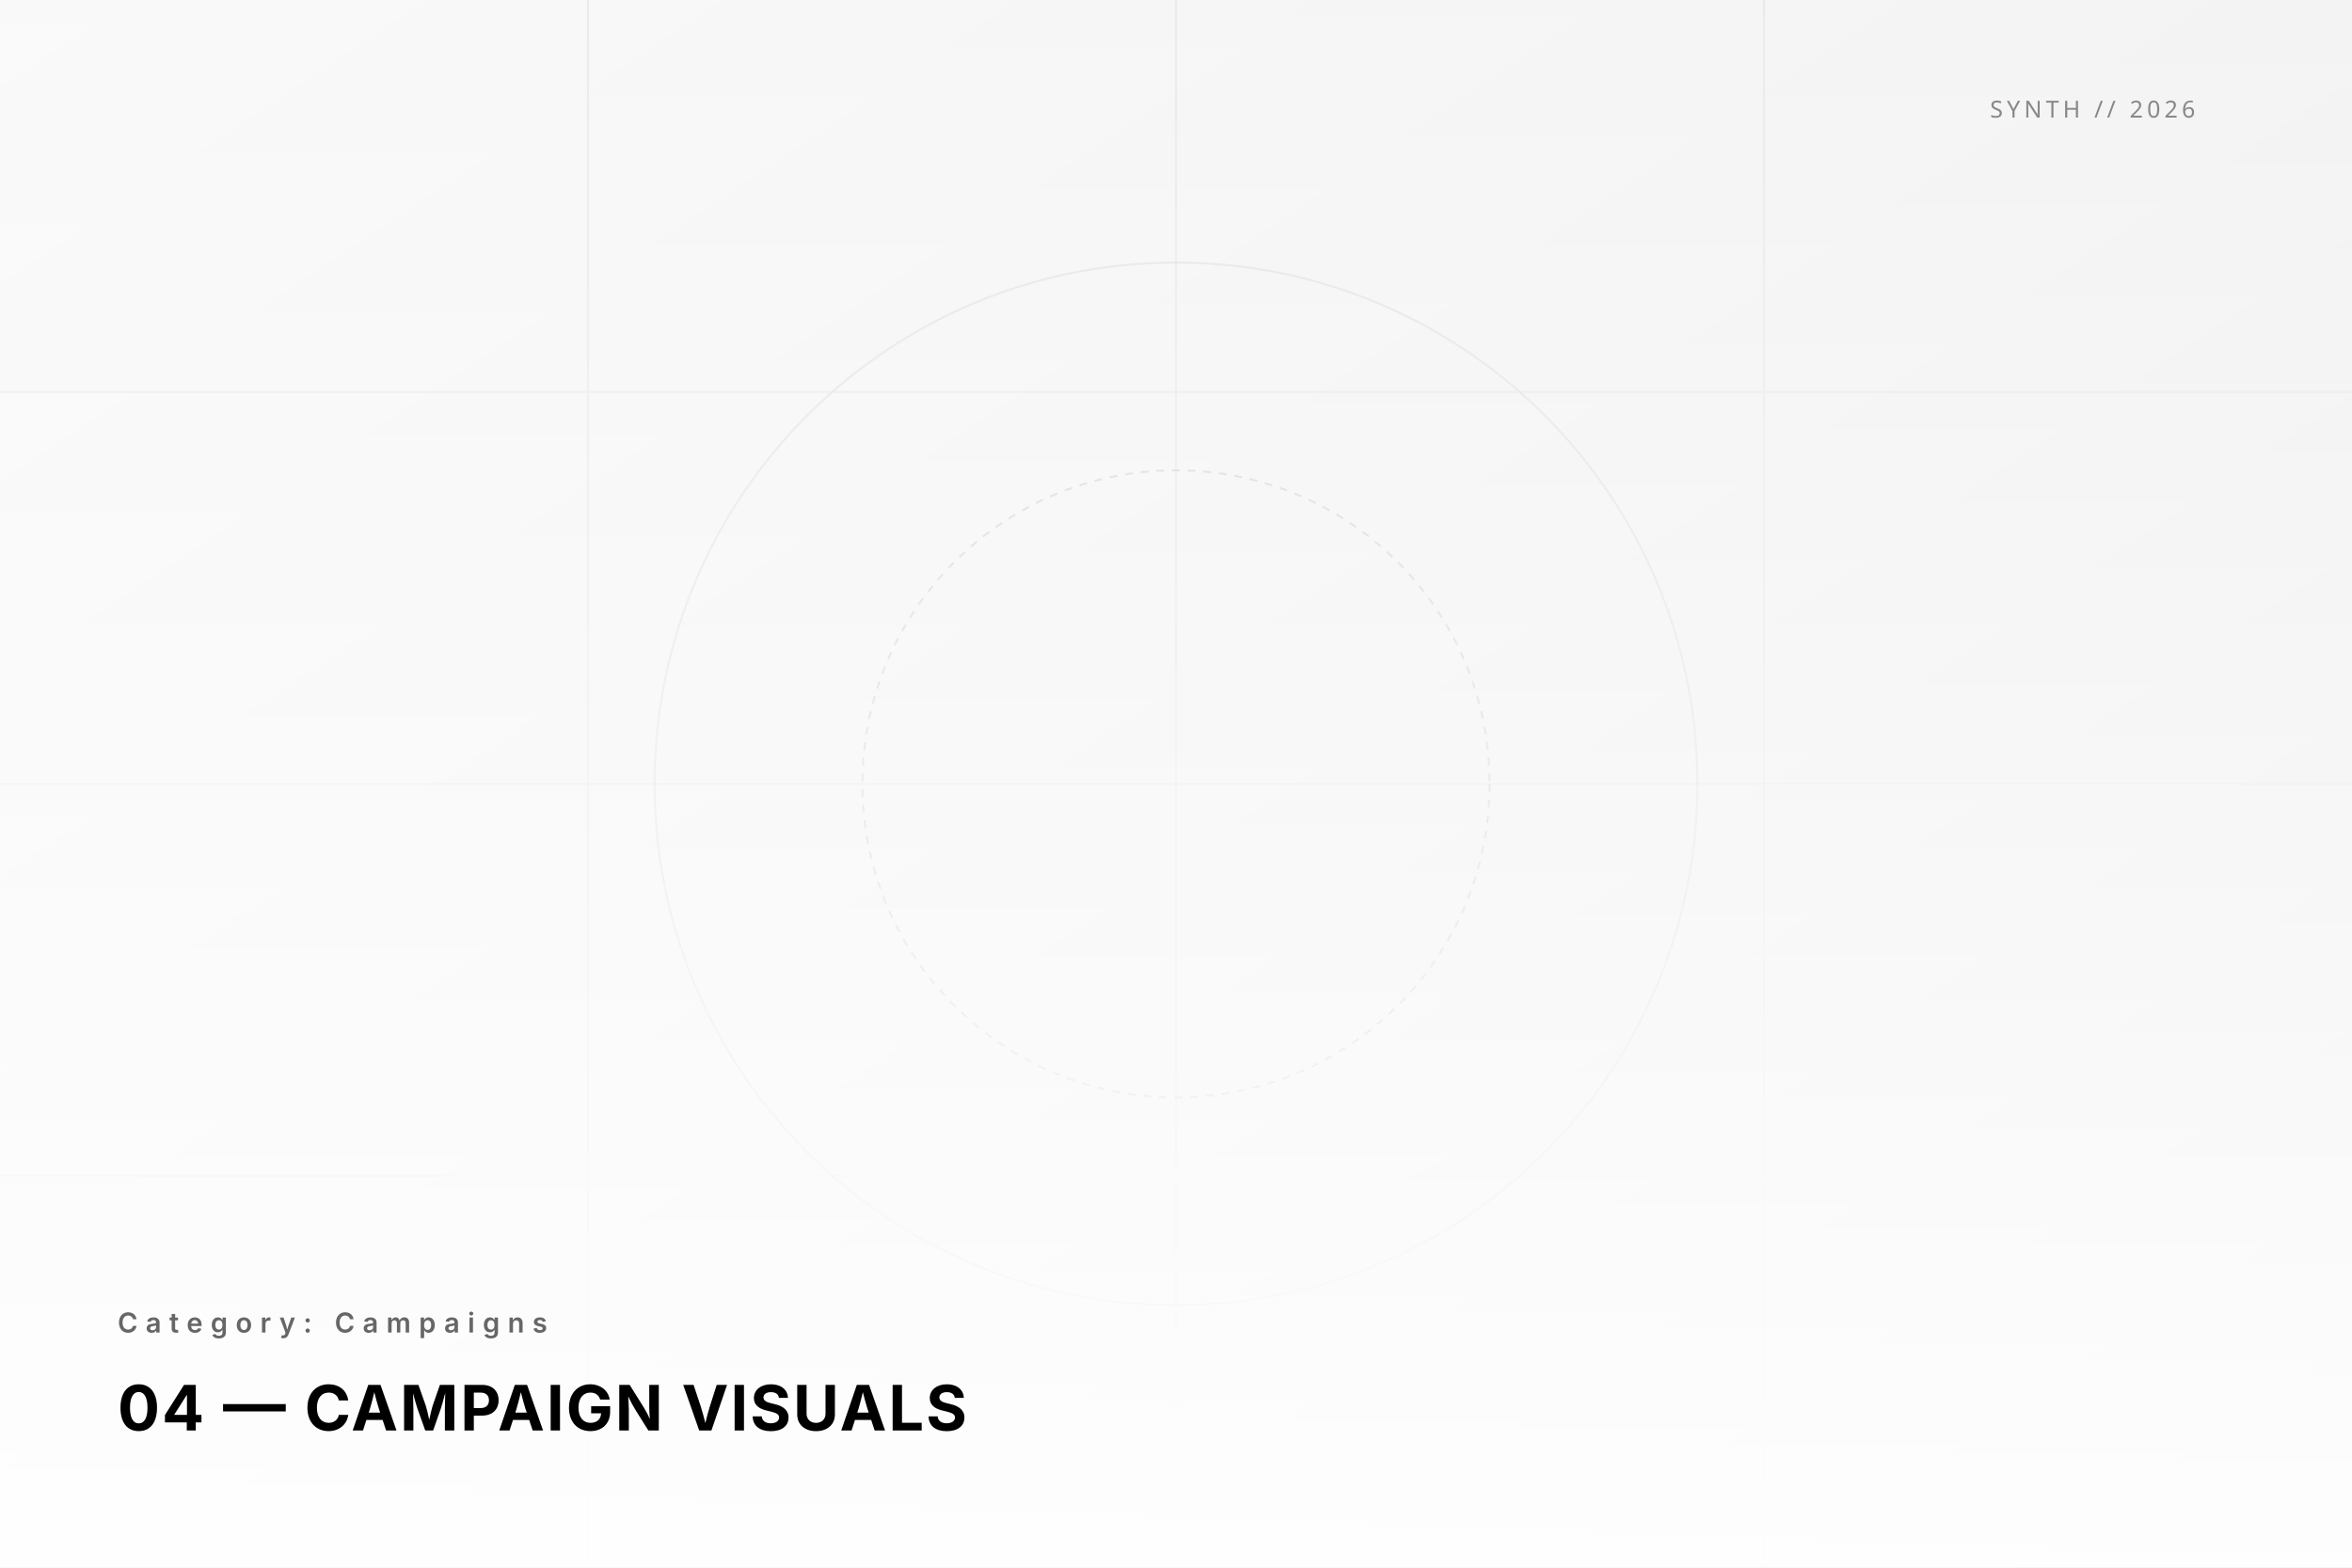
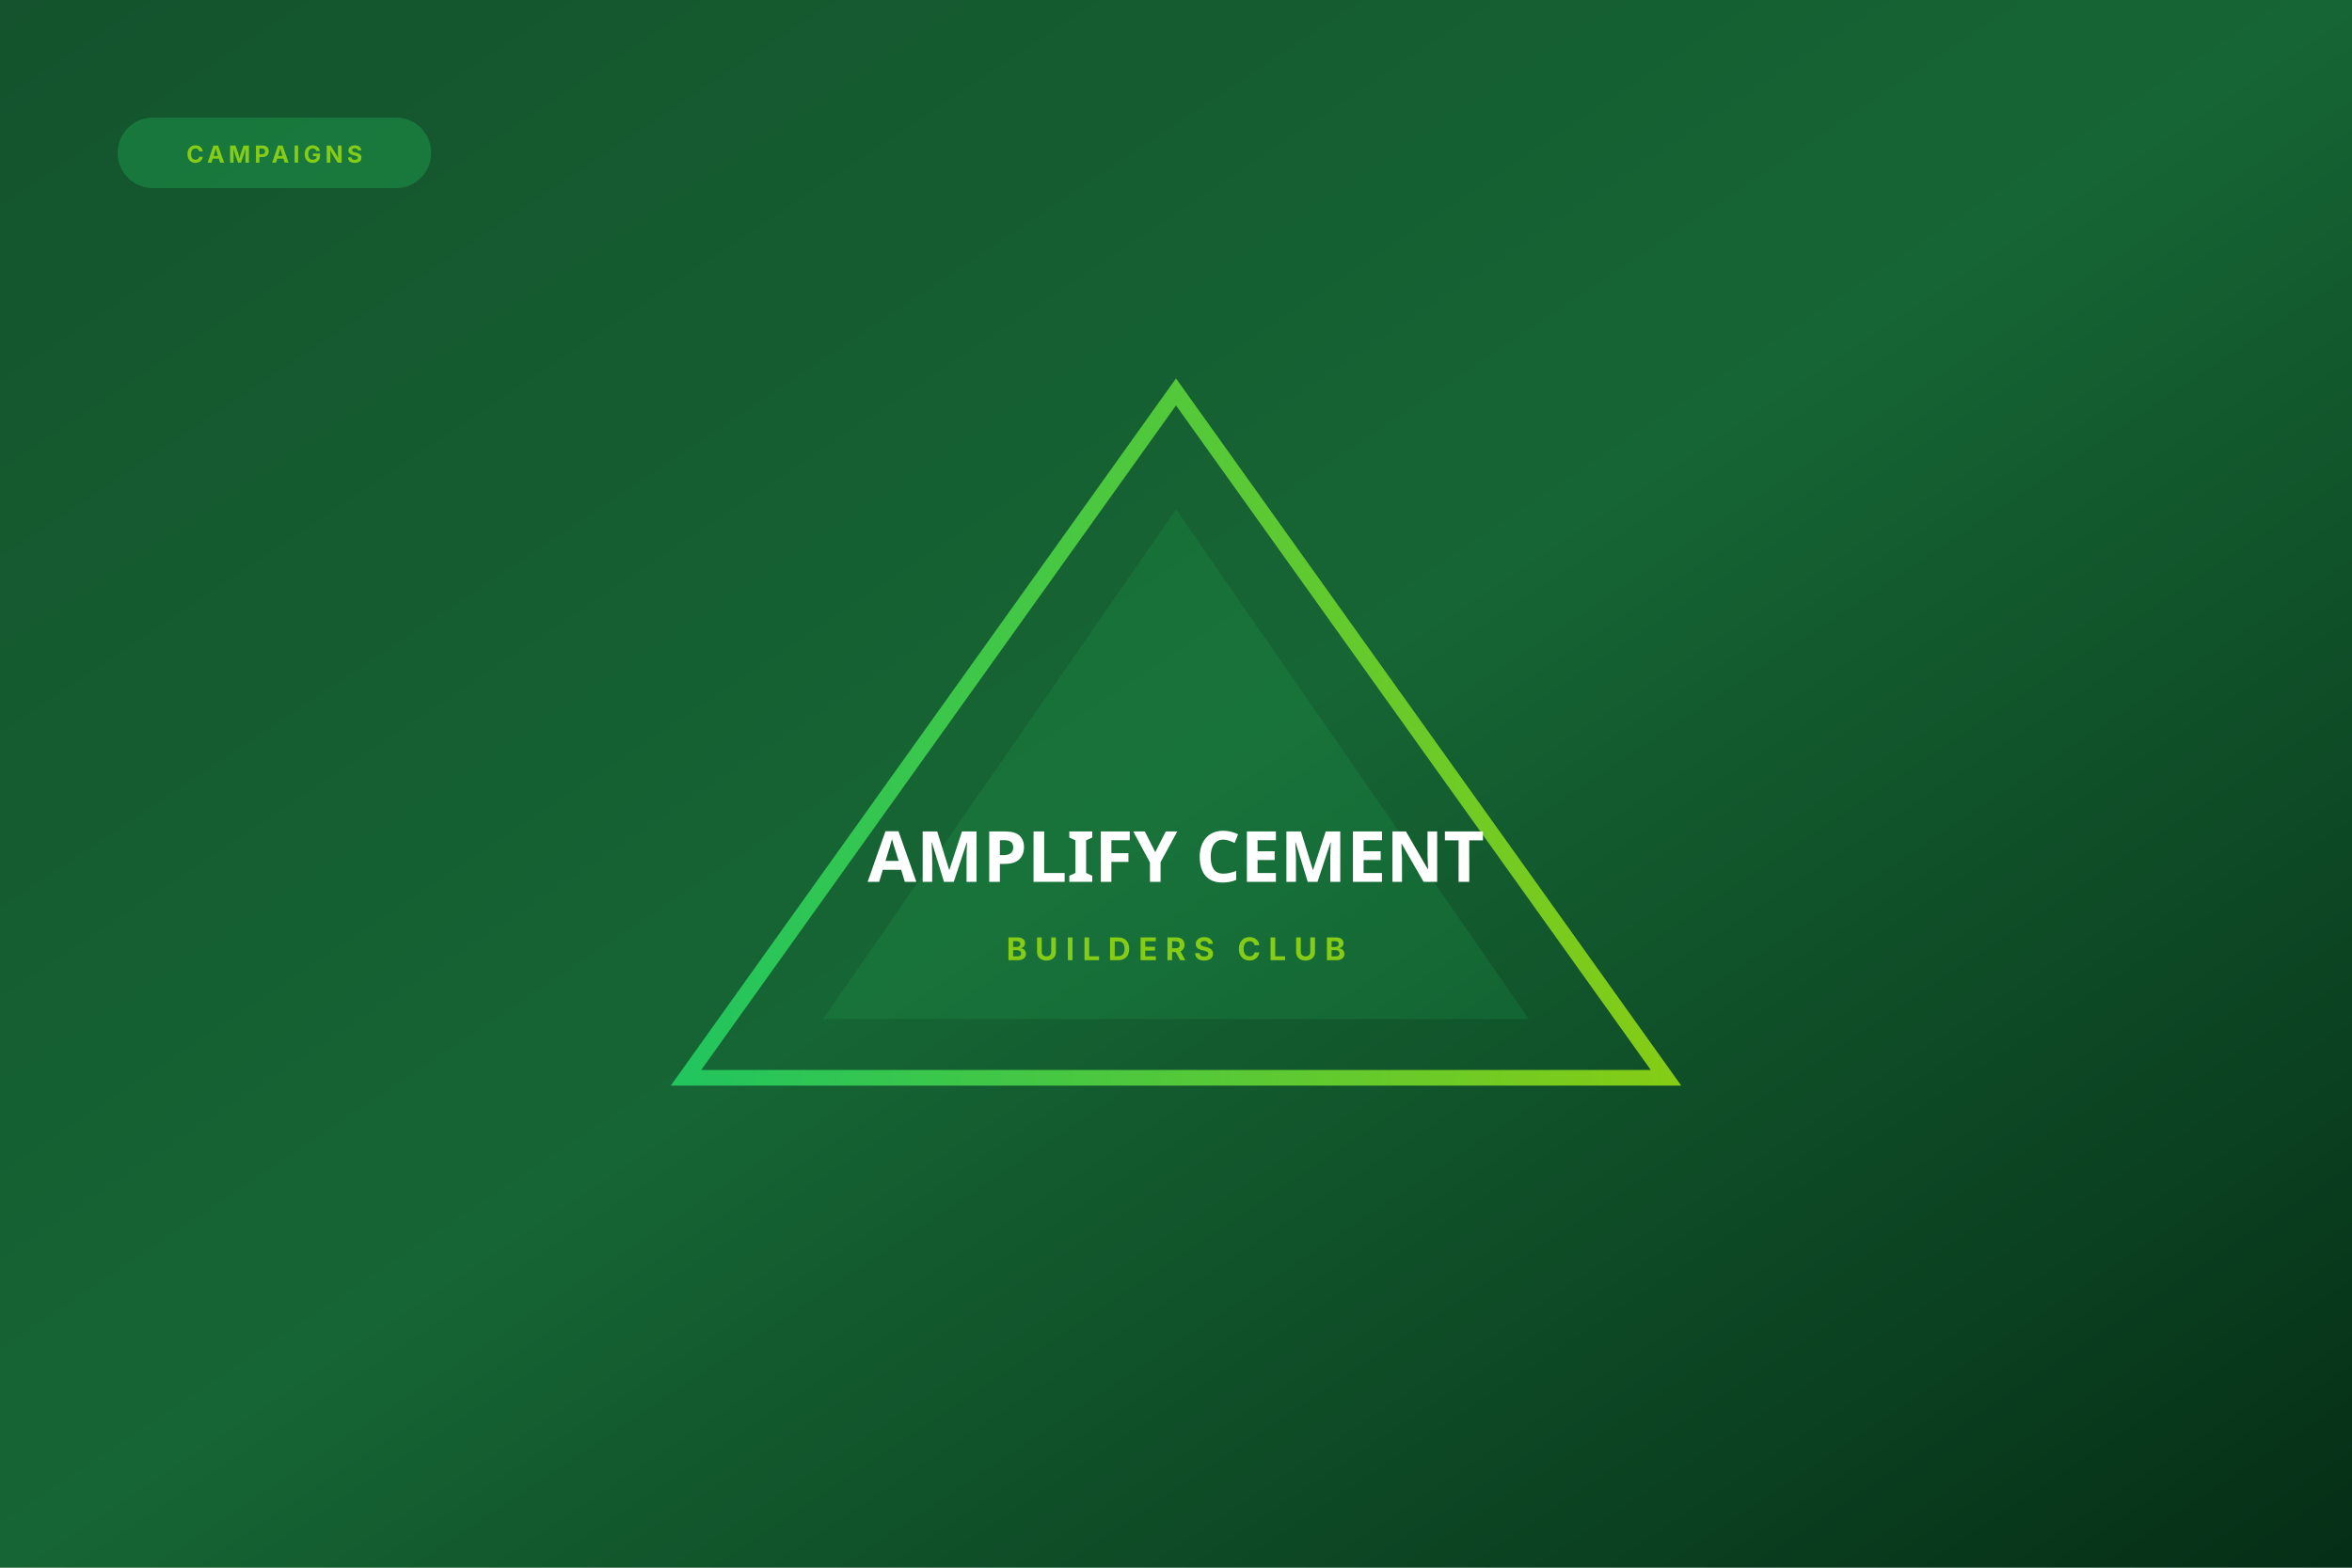
<svg xmlns="http://www.w3.org/2000/svg" viewBox="0 0 1200 800" width="100%" height="100%">
  <defs>
-     <linearGradient id="grad" x1="0%" y1="0%" x2="100%" y2="100%">
-       <stop offset="0%" stop-color="#f8f8f8" />
-       <stop offset="50%" stop-color="#f0f0f0" />
-       <stop offset="100%" stop-color="#e6e6e6" />
+     <linearGradient id="bg4" x1="0%" y1="0%" x2="100%" y2="100%">
+       <stop offset="0%" stop-color="#14532d" />
+       <stop offset="50%" stop-color="#166534" />
+       <stop offset="100%" stop-color="#052e16" />
    </linearGradient>
-     <linearGradient id="overlay" x1="0%" y1="100%" x2="0%" y2="0%">
-       <stop offset="0%" stop-color="#ffffff" stop-opacity="0.95" />
-       <stop offset="100%" stop-color="#ffffff" stop-opacity="0.2" />
+     <linearGradient id="accent4" x1="0%" y1="0%" x2="100%" y2="0%">
+       <stop offset="0%" stop-color="#22c55e" />
+       <stop offset="100%" stop-color="#84cc16" />
    </linearGradient>
  </defs>
-   <rect width="1200" height="800" fill="url(#grad)" />
-   <g stroke="#e2e2e2" stroke-width="1" opacity="0.8">
-     <line x1="0" y1="200" x2="1200" y2="200" />
-     <line x1="0" y1="400" x2="1200" y2="400" />
-     <line x1="0" y1="600" x2="1200" y2="600" />
-     <line x1="300" y1="0" x2="300" y2="800" />
-     <line x1="600" y1="0" x2="600" y2="800" />
-     <line x1="900" y1="0" x2="900" y2="800" />
+   <rect width="1200" height="800" fill="url(#bg4)" />
+   <g transform="translate(600, 400)">
+     <polygon points="0,-200 -250,150 250,150" fill="none" stroke="url(#accent4)" stroke-width="8" />
+     <polygon points="0,-140 -180,120 180,120" fill="#22c55e" opacity="0.15" />
+     <text x="0" y="50" fill="#ffffff" font-family="Space Grotesk, sans-serif" font-size="36" font-weight="900" text-anchor="middle">AMPLIFY CEMENT</text>
+     <text x="0" y="90" fill="#84cc16" font-family="Inter, sans-serif" font-size="16" font-weight="700" text-anchor="middle" letter-spacing="4">BUILDERS CLUB</text>
  </g>
-   <circle cx="600" cy="400" r="266" stroke="#cccccc" stroke-width="1" fill="none" opacity="0.5" />
-   <circle cx="600" cy="400" r="160" stroke="#bbbbbb" stroke-dasharray="4 4" stroke-width="1" fill="none" opacity="0.6" />
-   <rect width="1200" height="800" fill="url(#overlay)" />
-   <g font-family="system-ui, -apple-system, sans-serif" text-anchor="start">
-     <text x="60" y="680" fill="#666666" font-size="14" font-weight="600" letter-spacing="4" text-transform="uppercase">Category: Campaigns</text>
-     <text x="60" y="730" fill="#000000" font-size="32" font-weight="700" letter-spacing="1">04 — CAMPAIGN VISUALS</text>
-   </g>
-   <g transform="translate(1120, 60)" font-family="sans-serif" text-anchor="end">
-     <text x="0" y="0" fill="#888888" font-size="12" letter-spacing="2">SYNTH // 2026</text>
-   </g>
+   <rect x="60" y="60" width="160" height="36" rx="18" fill="#22c55e" opacity="0.3" />
+   <text x="140" y="83" fill="#84cc16" font-family="Inter, sans-serif" font-size="12" font-weight="700" text-anchor="middle" letter-spacing="2">CAMPAIGNS</text>
</svg>
